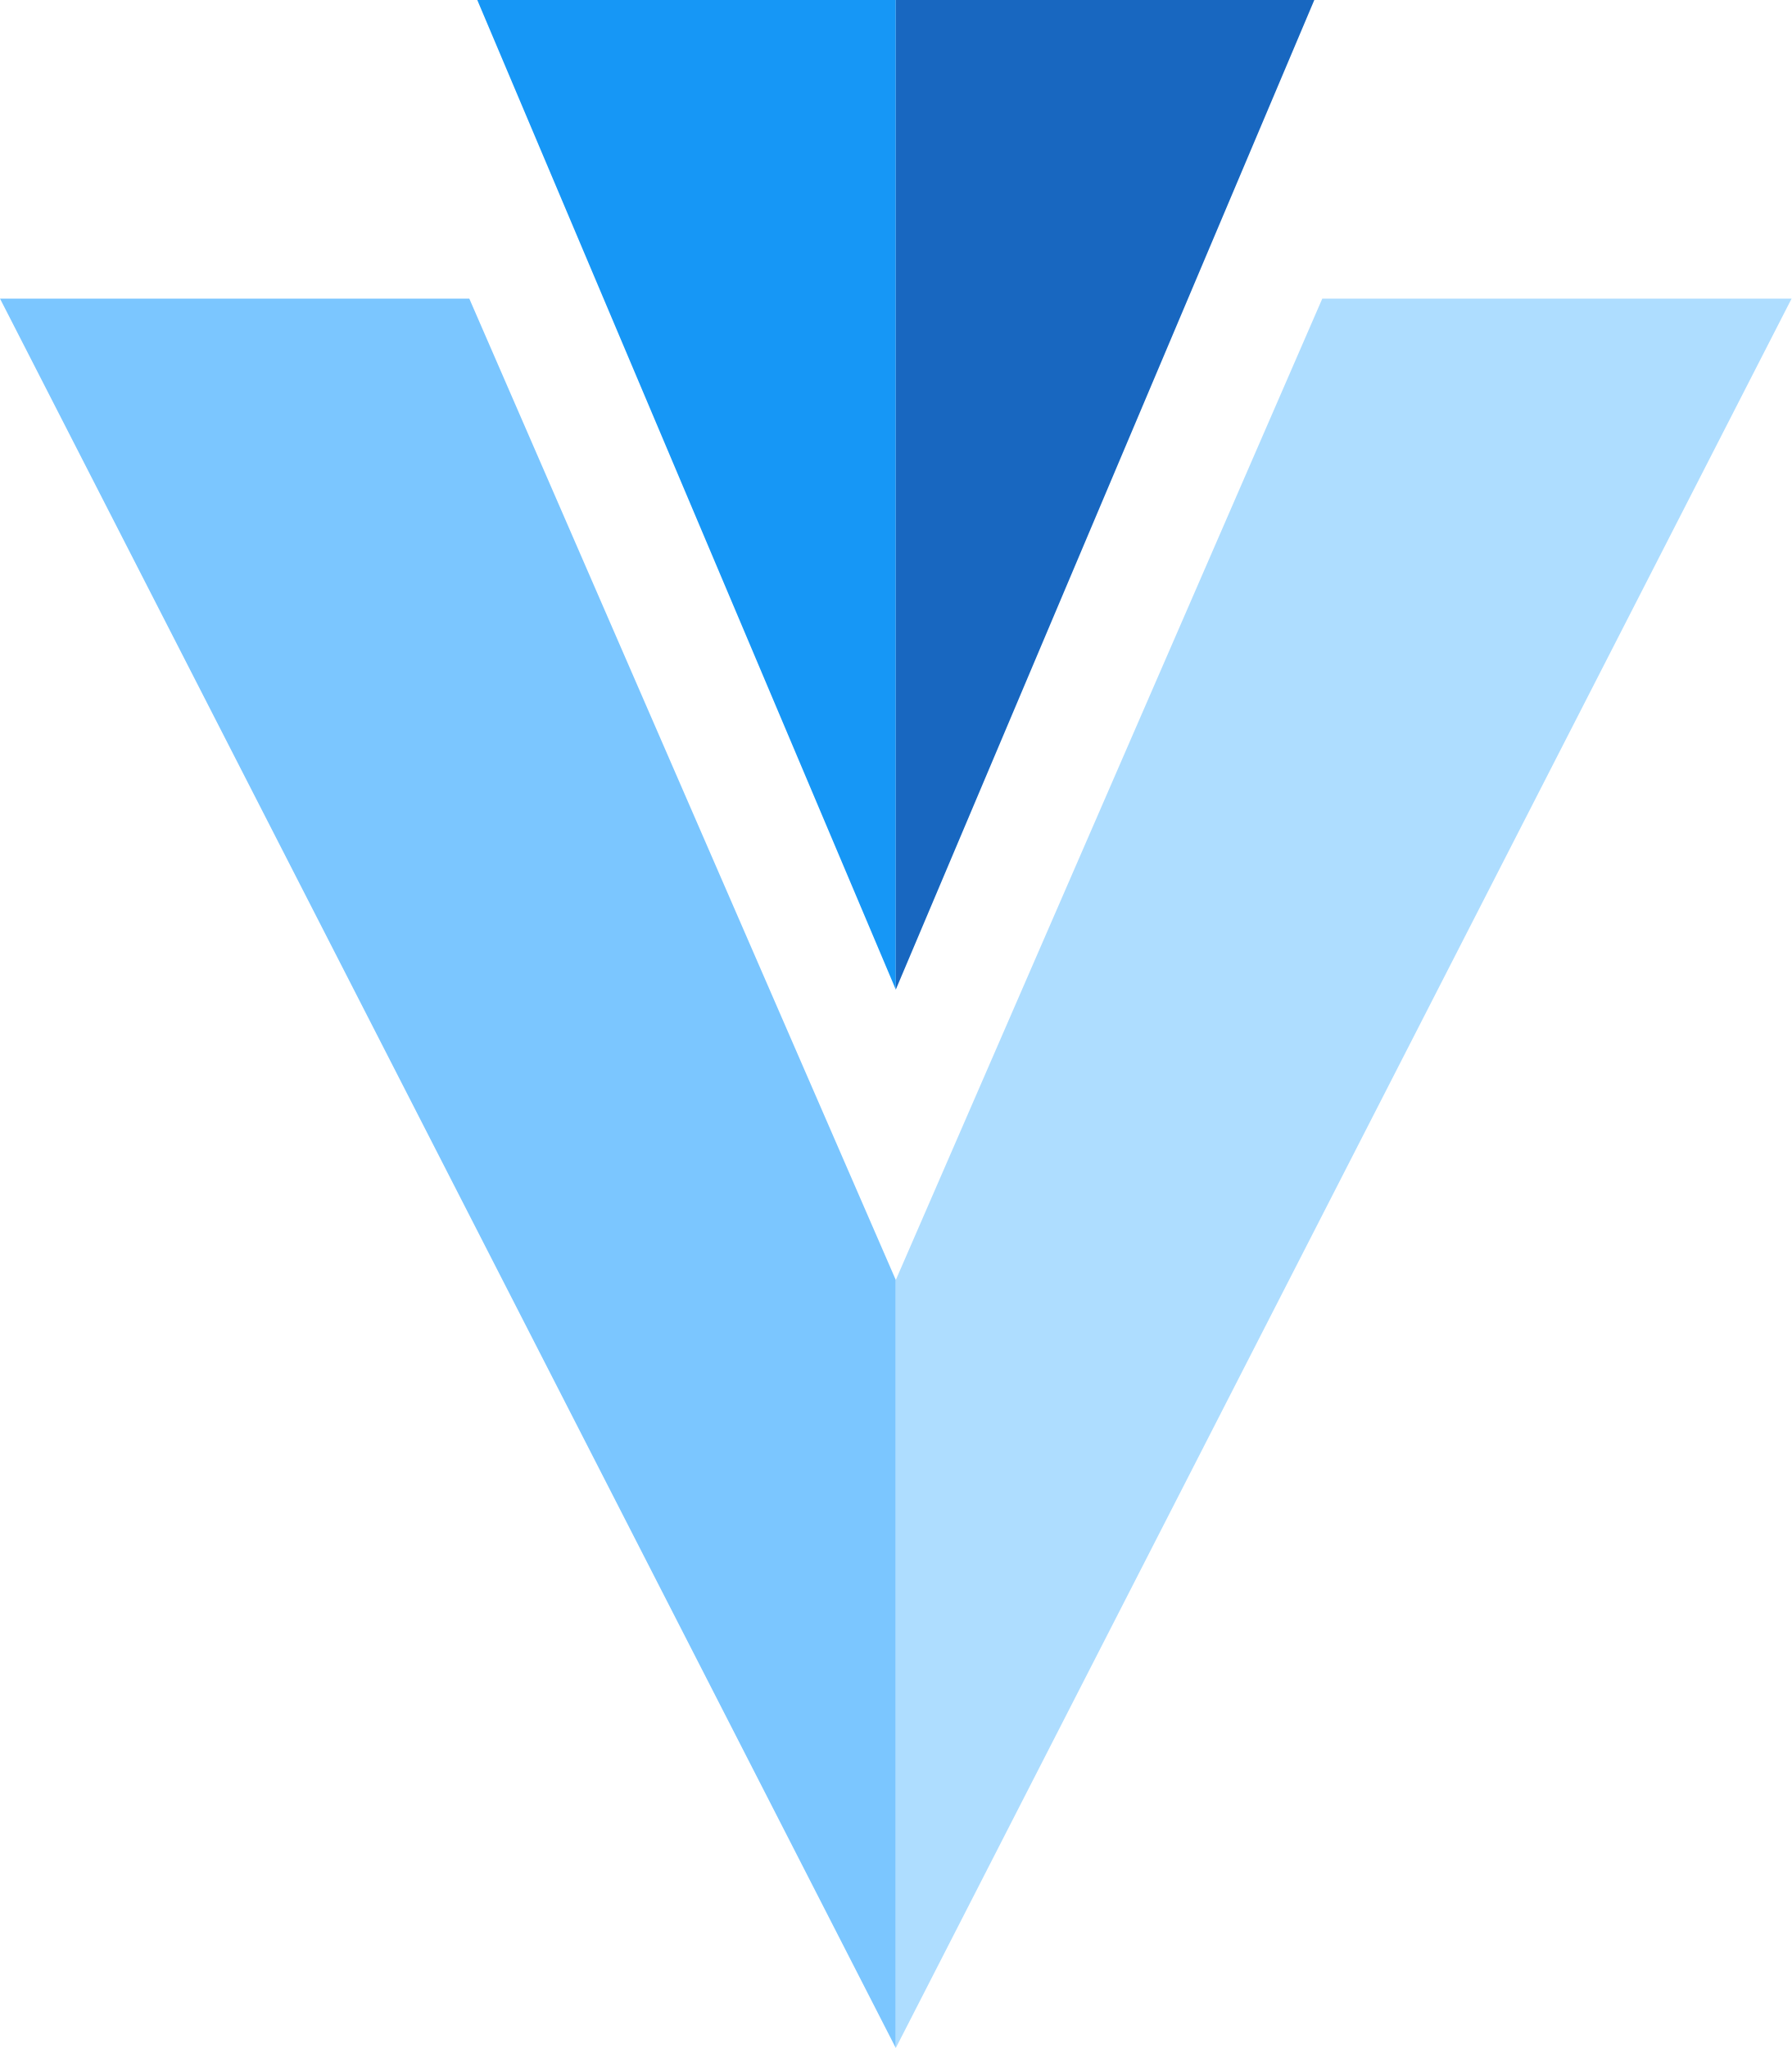
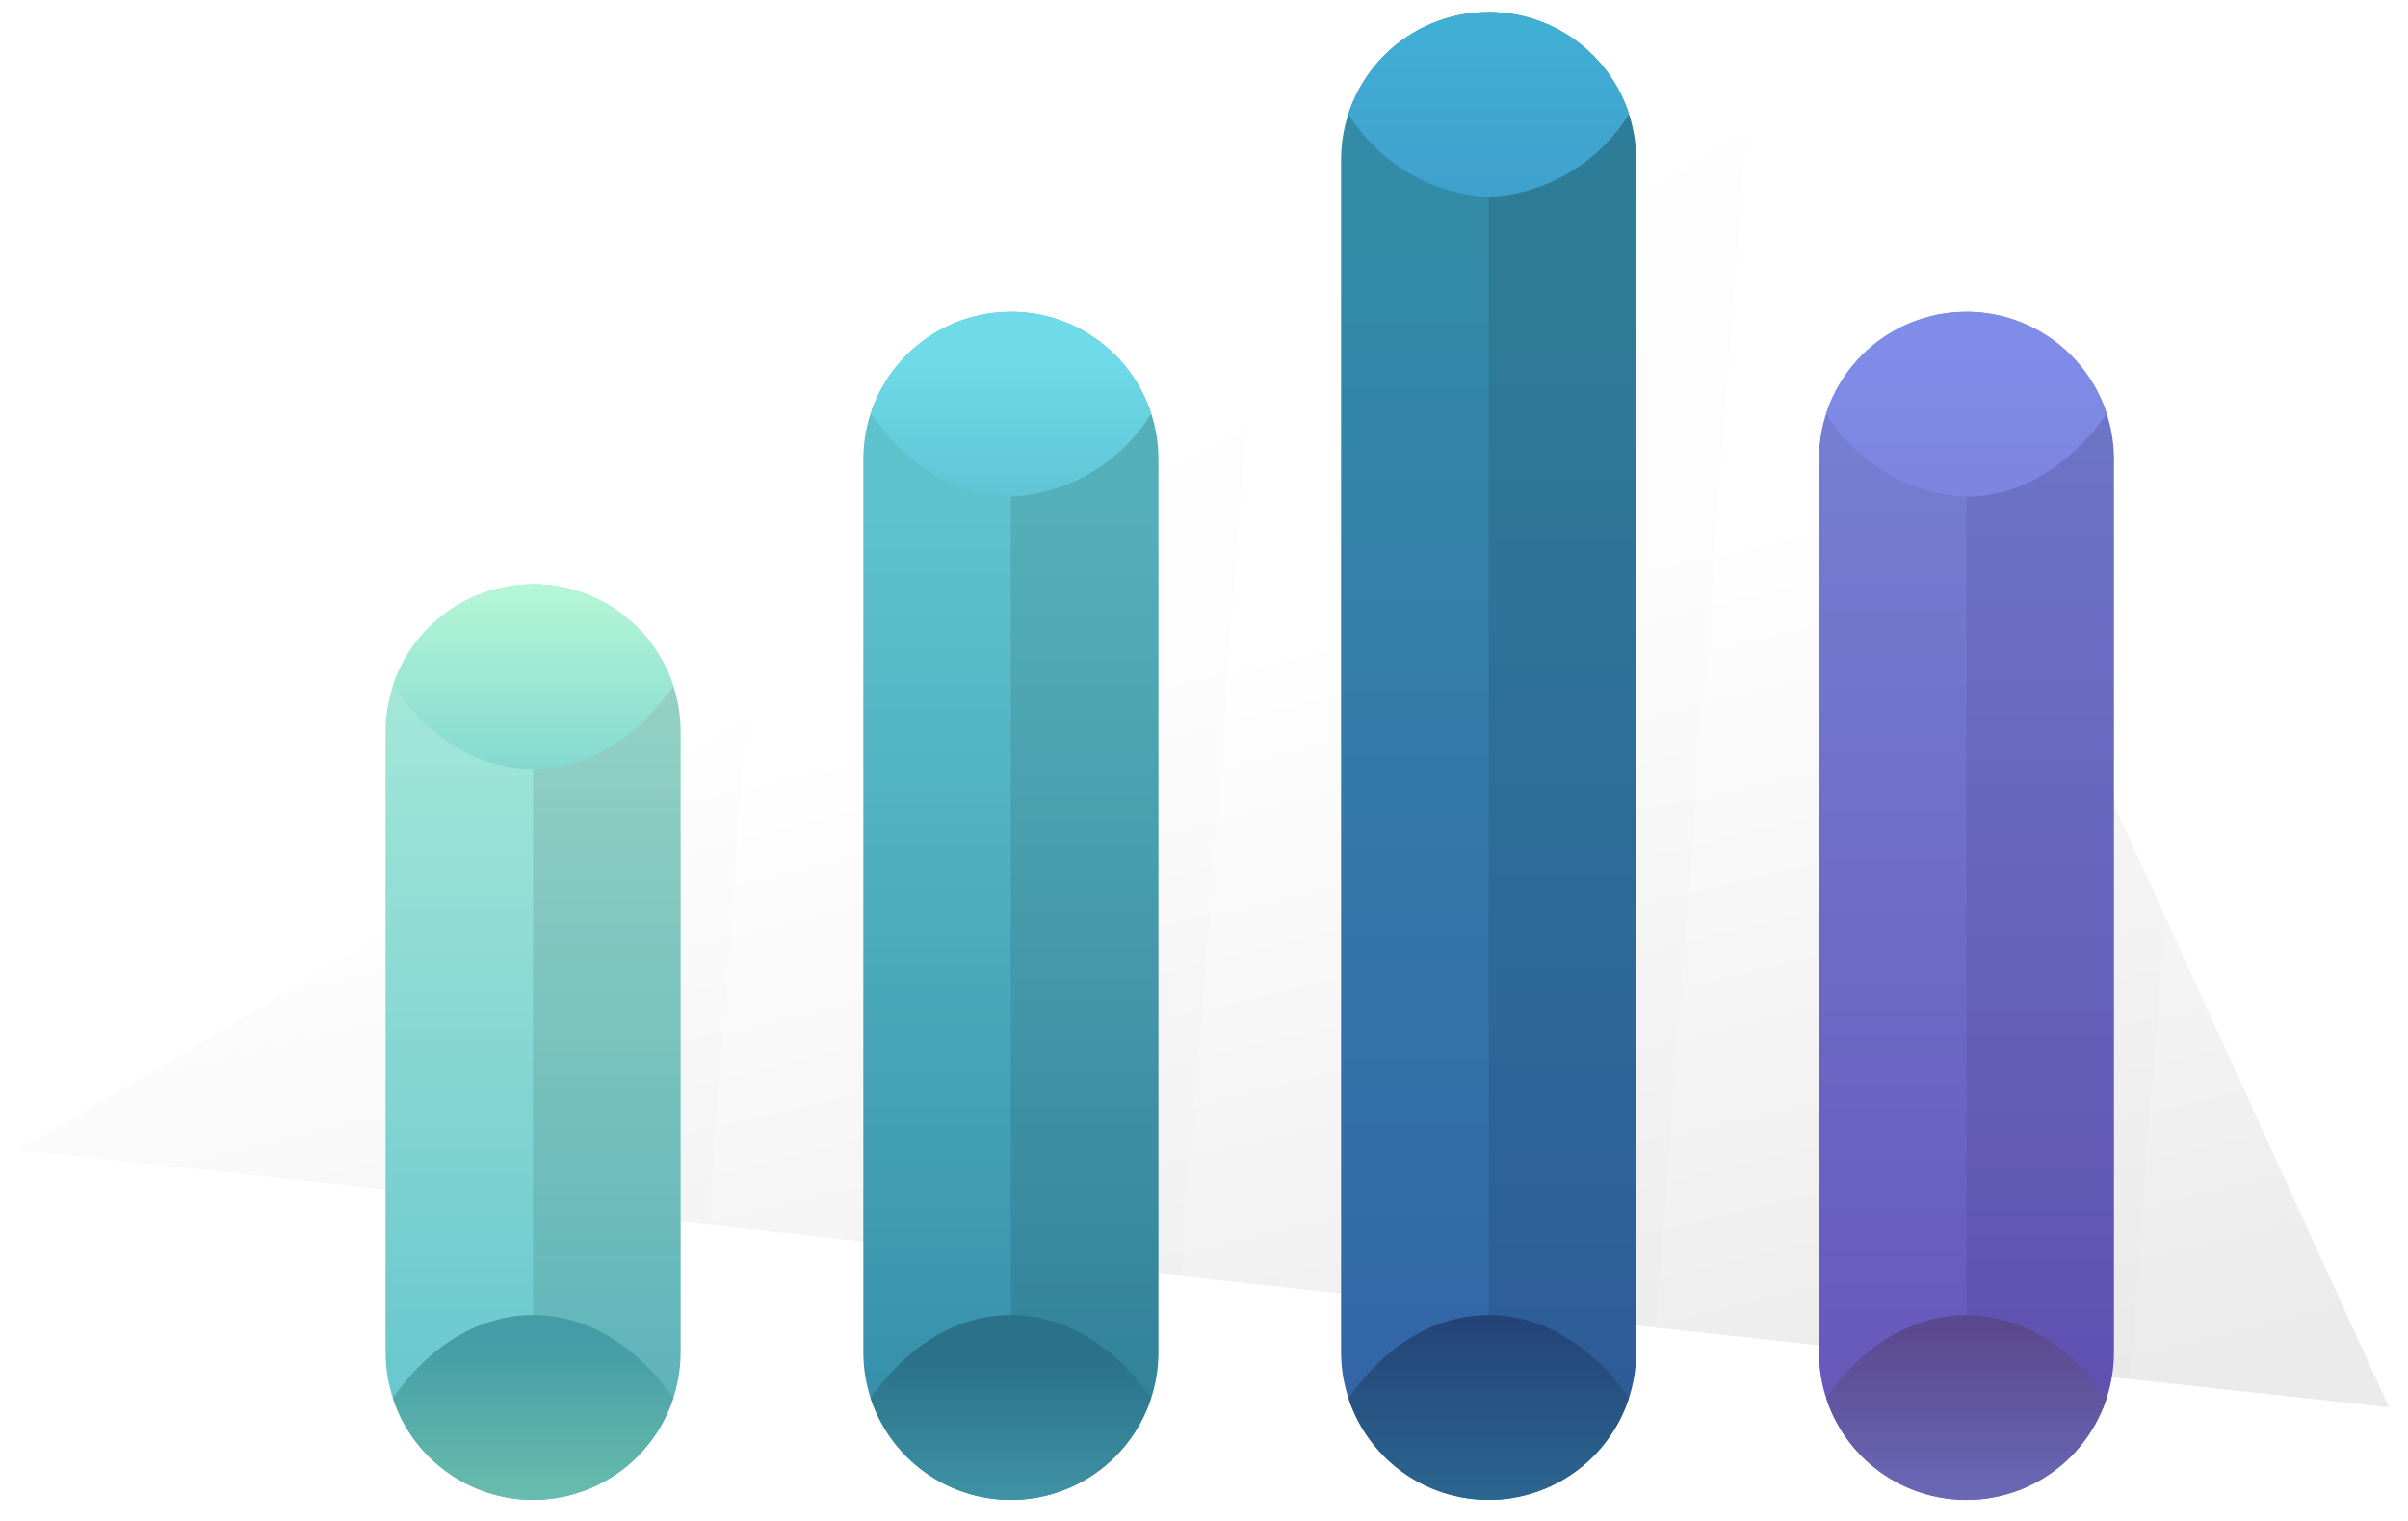
- <svg xmlns="http://www.w3.org/2000/svg" id="Layer_1" data-name="Layer 1" viewBox="0 0 87.5 100">
+ <svg xmlns="http://www.w3.org/2000/svg" width="114" height="72" viewBox="0 0 114 72" fill="none">
+   <path d="M0.897 54.427L84.956 4.945L113.102 66.618L0.897 54.427Z" fill="url(#paint0_linear)" />
+   <g style="mix-blend-mode:multiply" opacity="0.1">
+     <g style="mix-blend-mode:multiply" opacity="0.1">
+       <path d="M86.963 63.782L100.692 65.274C100.809 64.839 100.885 64.394 100.921 63.945L102.486 43.358L91.064 18.328C90.933 18.566 90.816 18.811 90.712 19.062L90.707 19.074C90.427 19.771 90.255 20.507 90.196 21.256L86.963 63.782Z" fill="black" />
+     </g>
+     <g style="mix-blend-mode:multiply" opacity="0.1">
+       <path d="M82.653 6.301L68.061 14.891L64.529 61.344L78.385 62.85L82.637 6.924V6.918C82.653 6.71 82.656 6.504 82.653 6.301Z" fill="black" />
+     </g>
+     <g style="mix-blend-mode:multiply" opacity="0.1">
+       <path d="M42.096 58.903L55.952 60.409L58.929 21.253C58.947 21.023 58.951 20.797 58.947 20.573C58.947 20.5 58.938 20.428 58.935 20.356C58.935 20.326 58.93 20.296 58.928 20.266L44.383 28.828L42.096 58.903Z" fill="black" />
+     </g>
+     <g style="mix-blend-mode:multiply" opacity="0.1">
+       <path d="M20.704 42.768L19.662 56.468L33.518 57.974L35.318 34.282C35.318 34.242 35.318 34.203 35.318 34.164L20.704 42.768Z" fill="black" />
+     </g>
+   </g>
+   <path d="M93.095 14.76C91.242 14.76 89.466 15.496 88.156 16.806C86.846 18.116 86.11 19.892 86.11 21.745V64.015C86.11 65.868 86.846 67.644 88.156 68.954C89.466 70.264 91.242 71 93.095 71C94.948 71 96.724 70.264 98.034 68.954C99.344 67.644 100.08 65.868 100.08 64.015V21.746C100.08 20.829 99.9 19.92 99.549 19.073C99.198 18.225 98.683 17.455 98.034 16.806C97.386 16.157 96.616 15.643 95.768 15.292C94.921 14.941 94.012 14.76 93.095 14.76Z" fill="url(#paint1_linear)" />
+   <g style="mix-blend-mode:multiply" opacity="0.1">
+     <path d="M93.095 14.76V70.999C94.948 70.999 96.724 70.263 98.034 68.953C99.344 67.643 100.08 65.867 100.08 64.014V21.744C100.081 20.827 99.901 19.918 99.55 19.07C99.199 18.223 98.684 17.453 98.034 16.805C97.876 16.648 97.709 16.497 97.534 16.354C97.254 16.127 96.958 15.922 96.647 15.74C95.573 15.099 94.346 14.761 93.095 14.76Z" fill="#3B286D" />
+   </g>
+   <path d="M93.095 23.513C95.687 23.513 98.034 22.013 99.735 19.584C99.279 18.182 98.391 16.96 97.198 16.094C96.006 15.227 94.569 14.76 93.095 14.76C91.621 14.76 90.184 15.227 88.991 16.094C87.798 16.96 86.91 18.182 86.454 19.584C87.158 20.73 88.131 21.686 89.288 22.371C90.445 23.056 91.752 23.448 93.095 23.513Z" fill="url(#paint2_linear)" />
+   <path d="M93.095 62.251C90.503 62.251 88.156 63.751 86.454 66.18C86.91 67.582 87.798 68.804 88.991 69.67C90.184 70.537 91.621 71.004 93.095 71.004C94.569 71.004 96.006 70.537 97.198 69.67C98.391 68.804 99.279 67.582 99.735 66.18C98.033 63.751 95.686 62.251 93.095 62.251Z" fill="url(#paint3_linear)" />
+   <path d="M70.476 0.569C69.559 0.569 68.65 0.749 67.803 1.1C66.955 1.451 66.185 1.966 65.536 2.615C64.888 3.263 64.373 4.033 64.022 4.881C63.671 5.728 63.49 6.637 63.49 7.554V64.015C63.49 64.932 63.671 65.841 64.022 66.688C64.373 67.536 64.888 68.306 65.536 68.954C66.185 69.603 66.955 70.118 67.803 70.469C68.65 70.82 69.559 71 70.476 71C72.329 71 74.105 70.264 75.415 68.954C76.725 67.644 77.461 65.868 77.461 64.015V7.554C77.461 5.701 76.725 3.925 75.415 2.615C74.105 1.305 72.329 0.569 70.476 0.569Z" fill="url(#paint4_linear)" />
+   <g style="mix-blend-mode:multiply" opacity="0.1">
+     <path d="M70.475 71C71.392 71 72.301 70.819 73.148 70.468C73.996 70.117 74.766 69.603 75.414 68.954C76.063 68.305 76.577 67.535 76.928 66.688C77.279 65.841 77.46 64.932 77.46 64.015V7.554C77.461 6.636 77.281 5.727 76.931 4.879C76.58 4.031 76.066 3.261 75.417 2.612C74.768 1.963 73.998 1.449 73.15 1.098C72.302 0.747 71.393 0.568 70.475 0.569V71Z" fill="black" />
+   </g>
+   <path d="M70.479 9.322C71.822 9.257 73.128 8.865 74.285 8.18C75.442 7.496 76.415 6.539 77.119 5.394C76.663 3.992 75.775 2.77 74.582 1.904C73.389 1.037 71.953 0.57 70.479 0.57C69.005 0.57 67.568 1.037 66.375 1.904C65.182 2.77 64.294 3.992 63.838 5.394C64.542 6.539 65.515 7.496 66.672 8.18C67.829 8.865 69.136 9.257 70.479 9.322Z" fill="url(#paint5_linear)" />
+   <path d="M70.479 62.25C67.887 62.25 65.54 63.75 63.838 66.179C64.294 67.581 65.182 68.803 66.375 69.669C67.567 70.536 69.004 71.002 70.478 71.003C71.952 71.002 73.388 70.536 74.581 69.669C75.774 68.803 76.662 67.581 77.118 66.179C75.414 63.75 73.067 62.25 70.479 62.25Z" fill="url(#paint6_linear)" />
+   <path d="M54.842 21.745C54.842 17.887 51.715 14.76 47.857 14.76C43.999 14.76 40.872 17.887 40.872 21.745V64.015C40.872 67.873 43.999 71 47.857 71C51.715 71 54.842 67.873 54.842 64.015V21.745Z" fill="url(#paint7_linear)" />
+   <g style="mix-blend-mode:multiply" opacity="0.1">
+     <path d="M53.247 17.299C52.962 16.954 52.646 16.637 52.301 16.352C52.128 16.21 51.949 16.076 51.763 15.952C50.61 15.172 49.249 14.757 47.857 14.759V70.999C48.774 70.999 49.683 70.819 50.53 70.468C51.378 70.117 52.148 69.602 52.797 68.954C53.446 68.305 53.96 67.535 54.311 66.687C54.662 65.84 54.843 64.931 54.843 64.014V21.744C54.846 20.122 54.281 18.549 53.247 17.299Z" fill="black" />
+   </g>
+   <path d="M47.857 23.513C49.2 23.448 50.507 23.056 51.664 22.371C52.821 21.686 53.794 20.73 54.498 19.584C54.042 18.182 53.154 16.96 51.961 16.094C50.768 15.227 49.331 14.76 47.857 14.76C46.383 14.761 44.947 15.227 43.754 16.094C42.561 16.96 41.673 18.182 41.217 19.584C42.919 22.012 45.265 23.513 47.857 23.513Z" fill="url(#paint8_linear)" />
+   <path d="M47.857 62.251C45.265 62.251 42.919 63.751 41.217 66.18C41.673 67.582 42.561 68.804 43.754 69.67C44.947 70.537 46.383 71.004 47.857 71.004C49.331 71.004 50.768 70.537 51.961 69.67C53.154 68.804 54.042 67.582 54.498 66.18C52.796 63.751 50.45 62.251 47.857 62.251Z" fill="url(#paint9_linear)" />
+   <path d="M25.238 27.657C24.321 27.657 23.412 27.838 22.565 28.189C21.718 28.54 20.948 29.054 20.299 29.703C19.65 30.352 19.136 31.122 18.785 31.969C18.434 32.816 18.253 33.725 18.253 34.642V64.014C18.253 64.931 18.434 65.84 18.785 66.687C19.136 67.534 19.65 68.305 20.299 68.953C20.948 69.602 21.718 70.116 22.565 70.467C23.412 70.818 24.321 70.999 25.238 70.999C27.09 70.999 28.867 70.263 30.177 68.953C31.487 67.643 32.223 65.867 32.223 64.014V34.642C32.223 32.789 31.487 31.013 30.177 29.703C28.867 28.393 27.09 27.657 25.238 27.657Z" fill="url(#paint10_linear)" />
+   <g style="mix-blend-mode:multiply" opacity="0.1">
+     <path d="M32.079 33.234C31.82 32.003 31.237 30.864 30.39 29.934C30.239 29.769 30.081 29.611 29.915 29.462C29.765 29.326 29.615 29.198 29.448 29.075C28.238 28.152 26.757 27.652 25.235 27.652V70.994C27.087 70.994 28.864 70.258 30.174 68.948C31.484 67.638 32.22 65.862 32.22 64.009V34.642C32.221 34.169 32.173 33.697 32.079 33.234Z" fill="black" />
+   </g>
+   <path d="M25.238 36.41C27.83 36.41 30.177 34.91 31.879 32.481C31.423 31.079 30.535 29.857 29.342 28.991C28.149 28.124 26.712 27.657 25.238 27.657C23.764 27.657 22.327 28.124 21.134 28.991C19.941 29.857 19.052 31.079 18.596 32.481C20.296 34.909 22.646 36.41 25.238 36.41Z" fill="url(#paint11_linear)" />
+   <path d="M25.238 62.25C22.646 62.25 20.3 63.75 18.597 66.179C19.053 67.581 19.941 68.803 21.134 69.669C22.327 70.536 23.764 71.003 25.238 71.003C26.712 71.003 28.149 70.536 29.342 69.669C30.535 68.803 31.423 67.581 31.879 66.179C30.177 63.75 27.83 62.25 25.238 62.25Z" fill="url(#paint12_linear)" />
  <defs>
-     <style>.cls-1{fill:#1697f6;}.cls-2{fill:#7bc6ff;}.cls-3{fill:#1867c0;}.cls-4{fill:#aeddff;}</style>
+     <linearGradient id="paint0_linear" x1="46.116" y1="33.685" x2="56.271" y2="75.917" gradientUnits="userSpaceOnUse">
+       <stop stop-color="white" />
+       <stop offset="1" stop-color="#EBEBEB" />
+     </linearGradient>
+     <linearGradient id="paint1_linear" x1="93.095" y1="17.628" x2="93.095" y2="86.972" gradientUnits="userSpaceOnUse">
+       <stop stop-color="#7581D4" />
+       <stop offset="0.99" stop-color="#6247B0" />
+     </linearGradient>
+     <linearGradient id="paint2_linear" x1="93.094" y1="15.802" x2="93.094" y2="46.148" gradientUnits="userSpaceOnUse">
+       <stop offset="0.01" stop-color="#808DE8" />
+       <stop offset="1" stop-color="#6E6BC7" />
+     </linearGradient>
+     <linearGradient id="paint3_linear" x1="93.094" y1="77.052" x2="93.094" y2="62.82" gradientUnits="userSpaceOnUse">
+       <stop stop-color="#7581D4" />
+       <stop offset="0.99" stop-color="#5B498F" />
+     </linearGradient>
+     <linearGradient id="paint4_linear" x1="70.475" y1="11.768" x2="70.475" y2="74.169" gradientUnits="userSpaceOnUse">
+       <stop stop-color="#338BA8" />
+       <stop offset="1" stop-color="#3360A8" />
+     </linearGradient>
+     <linearGradient id="paint5_linear" x1="70.478" y1="1.515" x2="70.478" y2="47.927" gradientUnits="userSpaceOnUse">
+       <stop stop-color="#41AED4" />
+       <stop offset="1" stop-color="#3360A8" />
+     </linearGradient>
+     <linearGradient id="paint6_linear" x1="70.478" y1="80.08" x2="70.478" y2="62.539" gradientUnits="userSpaceOnUse">
+       <stop stop-color="#338BA8" />
+       <stop offset="1" stop-color="#244478" />
+     </linearGradient>
+     <linearGradient id="paint7_linear" x1="47.857" y1="24.377" x2="47.857" y2="70.325" gradientUnits="userSpaceOnUse">
+       <stop stop-color="#5EC2CC" />
+       <stop offset="1" stop-color="#338BA8" />
+     </linearGradient>
+     <linearGradient id="paint8_linear" x1="47.858" y1="16.782" x2="47.858" y2="40.949" gradientUnits="userSpaceOnUse">
+       <stop stop-color="#6FDBE8" />
+       <stop offset="1" stop-color="#338BA8" />
+     </linearGradient>
+     <linearGradient id="paint9_linear" x1="47.858" y1="80.685" x2="47.858" y2="64.378" gradientUnits="userSpaceOnUse">
+       <stop stop-color="#5EC2CC" />
+       <stop offset="1" stop-color="#2A728A" />
+     </linearGradient>
+     <linearGradient id="paint10_linear" x1="25.238" y1="30.344" x2="25.238" y2="72.039" gradientUnits="userSpaceOnUse">
+       <stop stop-color="#A8E9D9" />
+       <stop offset="1" stop-color="#5EC2CC" />
+     </linearGradient>
+     <linearGradient id="paint11_linear" x1="25.238" y1="27.709" x2="25.238" y2="36.734" gradientUnits="userSpaceOnUse">
+       <stop stop-color="#B5F7D6" />
+       <stop offset="1" stop-color="#82D8D0" />
+     </linearGradient>
+     <linearGradient id="paint12_linear" x1="25.238" y1="78.137" x2="25.238" y2="63.581" gradientUnits="userSpaceOnUse">
+       <stop stop-color="#8CDBB3" />
+       <stop offset="1" stop-color="#449DA6" />
+     </linearGradient>
  </defs>
-   <polyline class="cls-1" points="43.75 0 23.31 0 43.75 48.32" />
-   <polygon class="cls-2" points="43.75 62.5 43.75 100 0 14.58 22.92 14.58 43.75 62.5" />
-   <polyline class="cls-3" points="43.75 0 64.19 0 43.75 48.32" />
-   <polygon class="cls-4" points="64.58 14.58 87.5 14.58 43.75 100 43.75 62.5 64.58 14.58" />
</svg>
